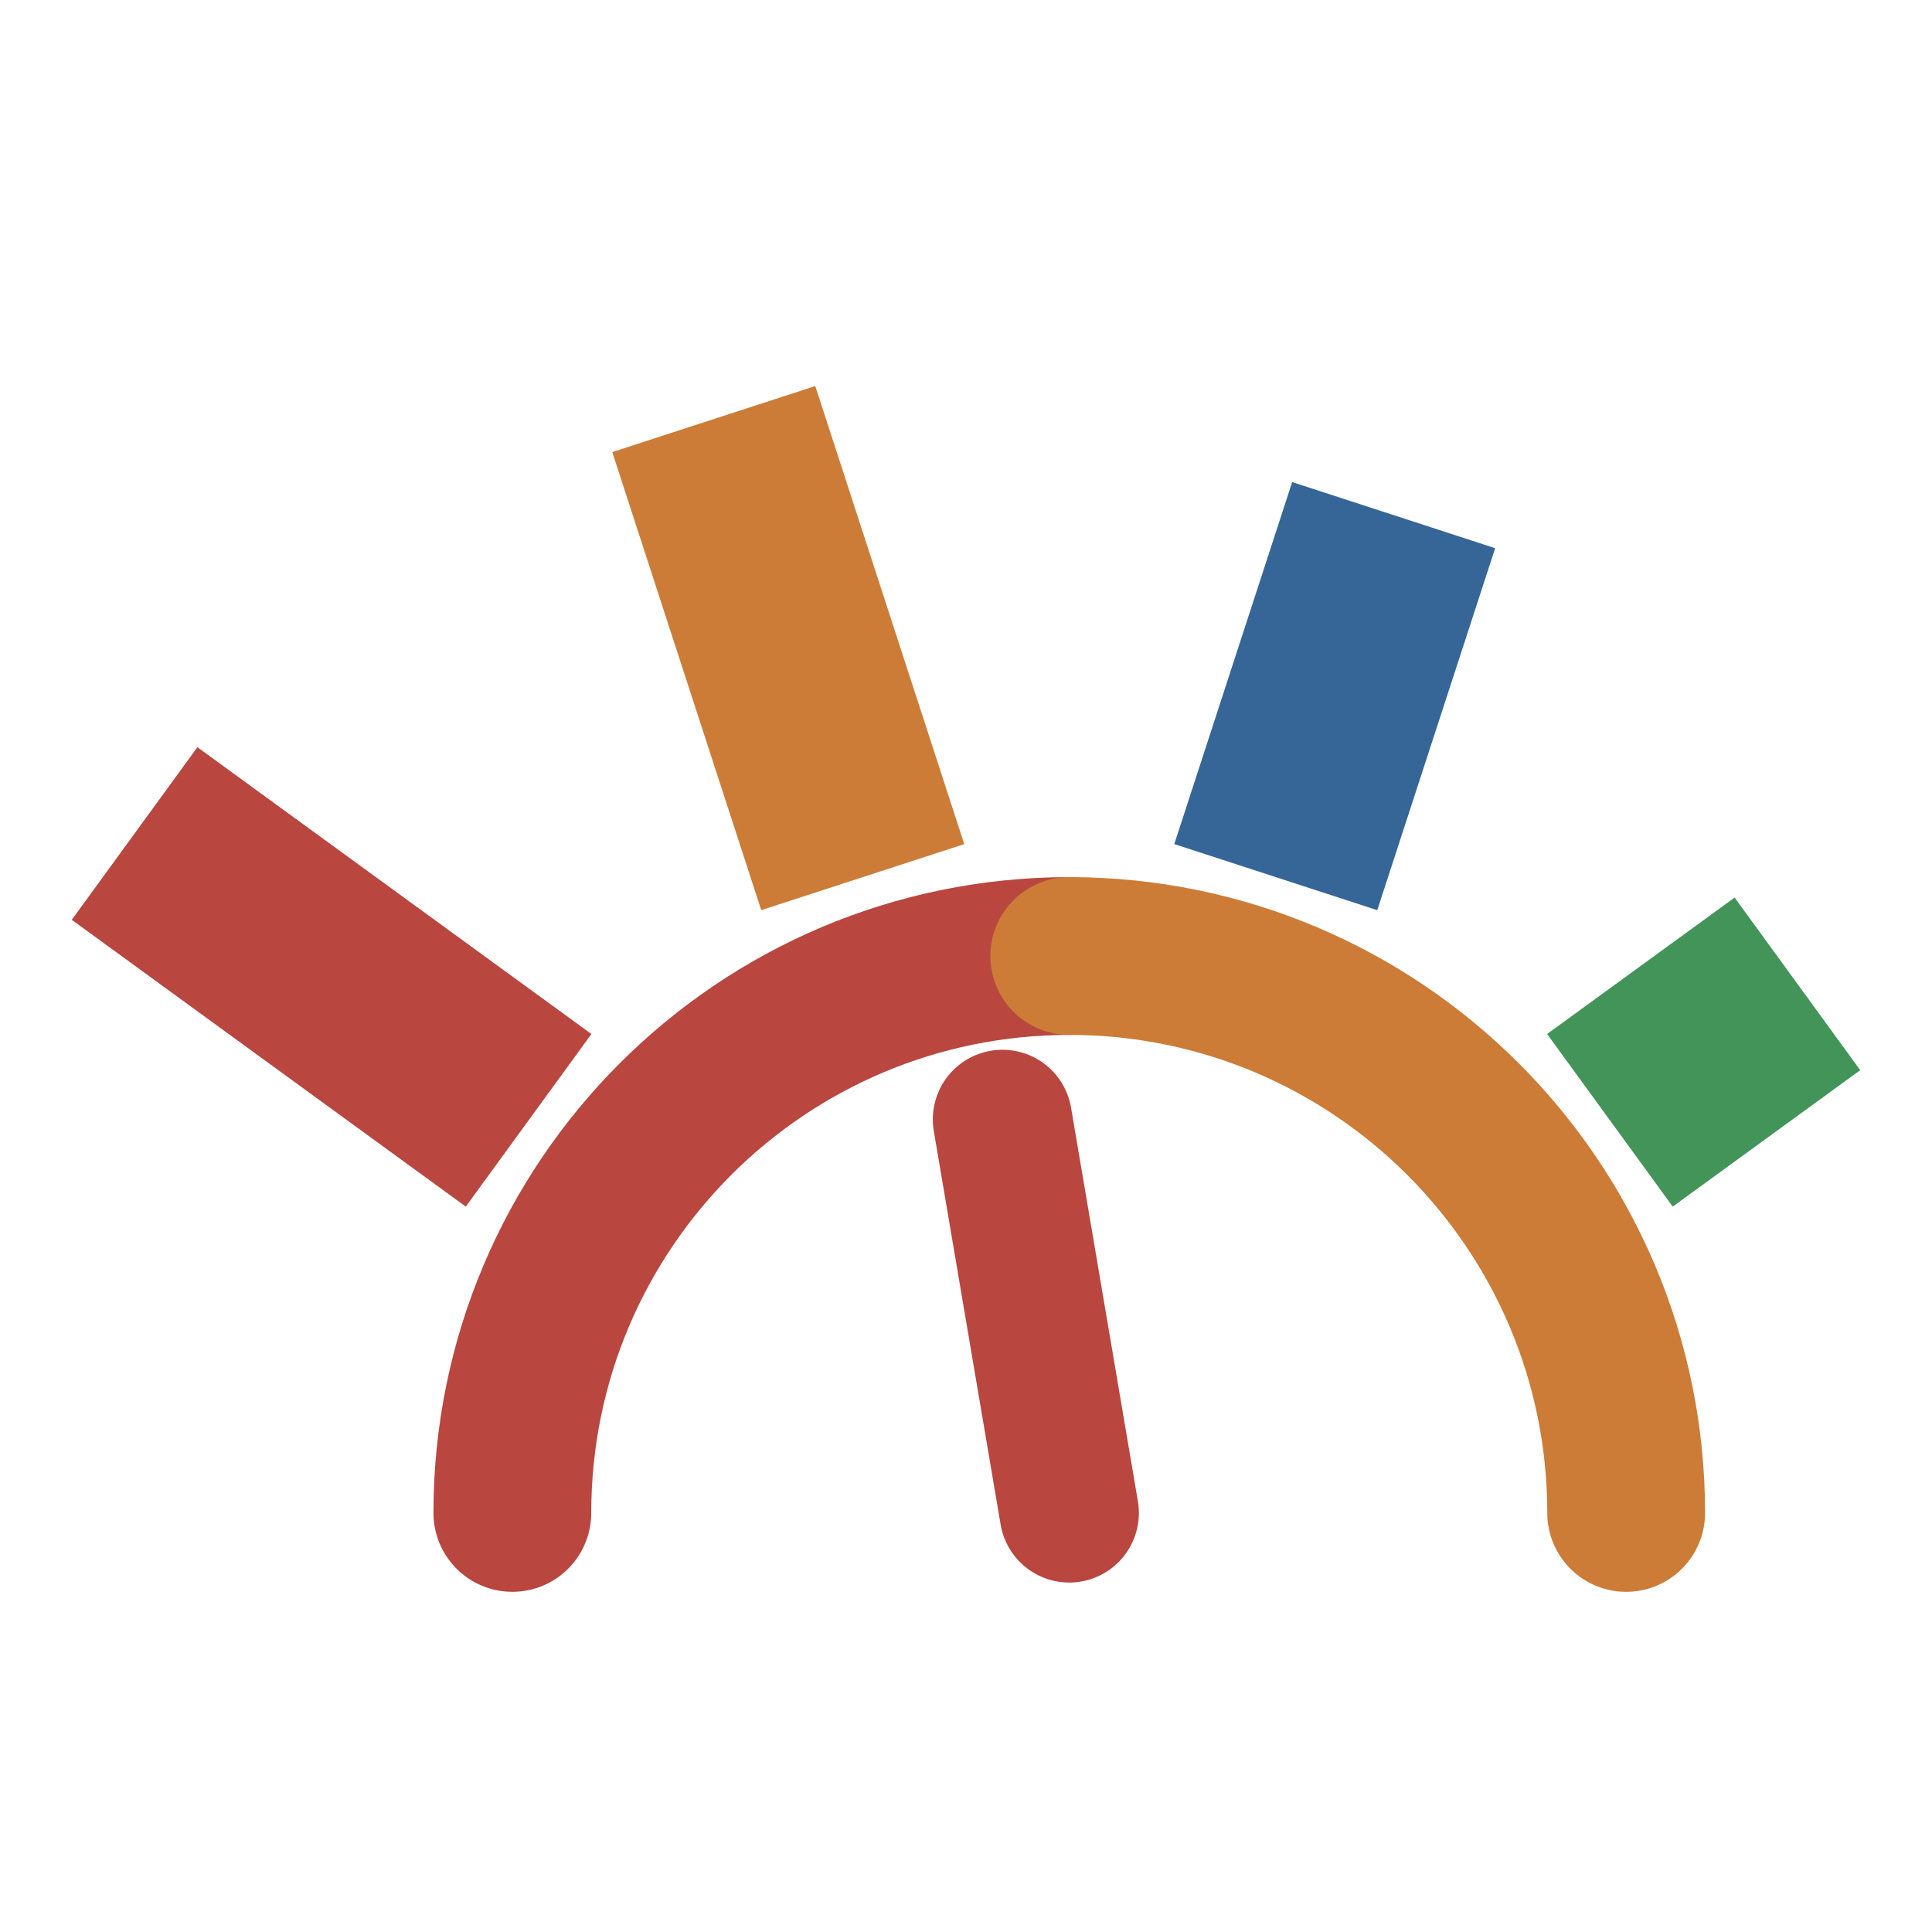
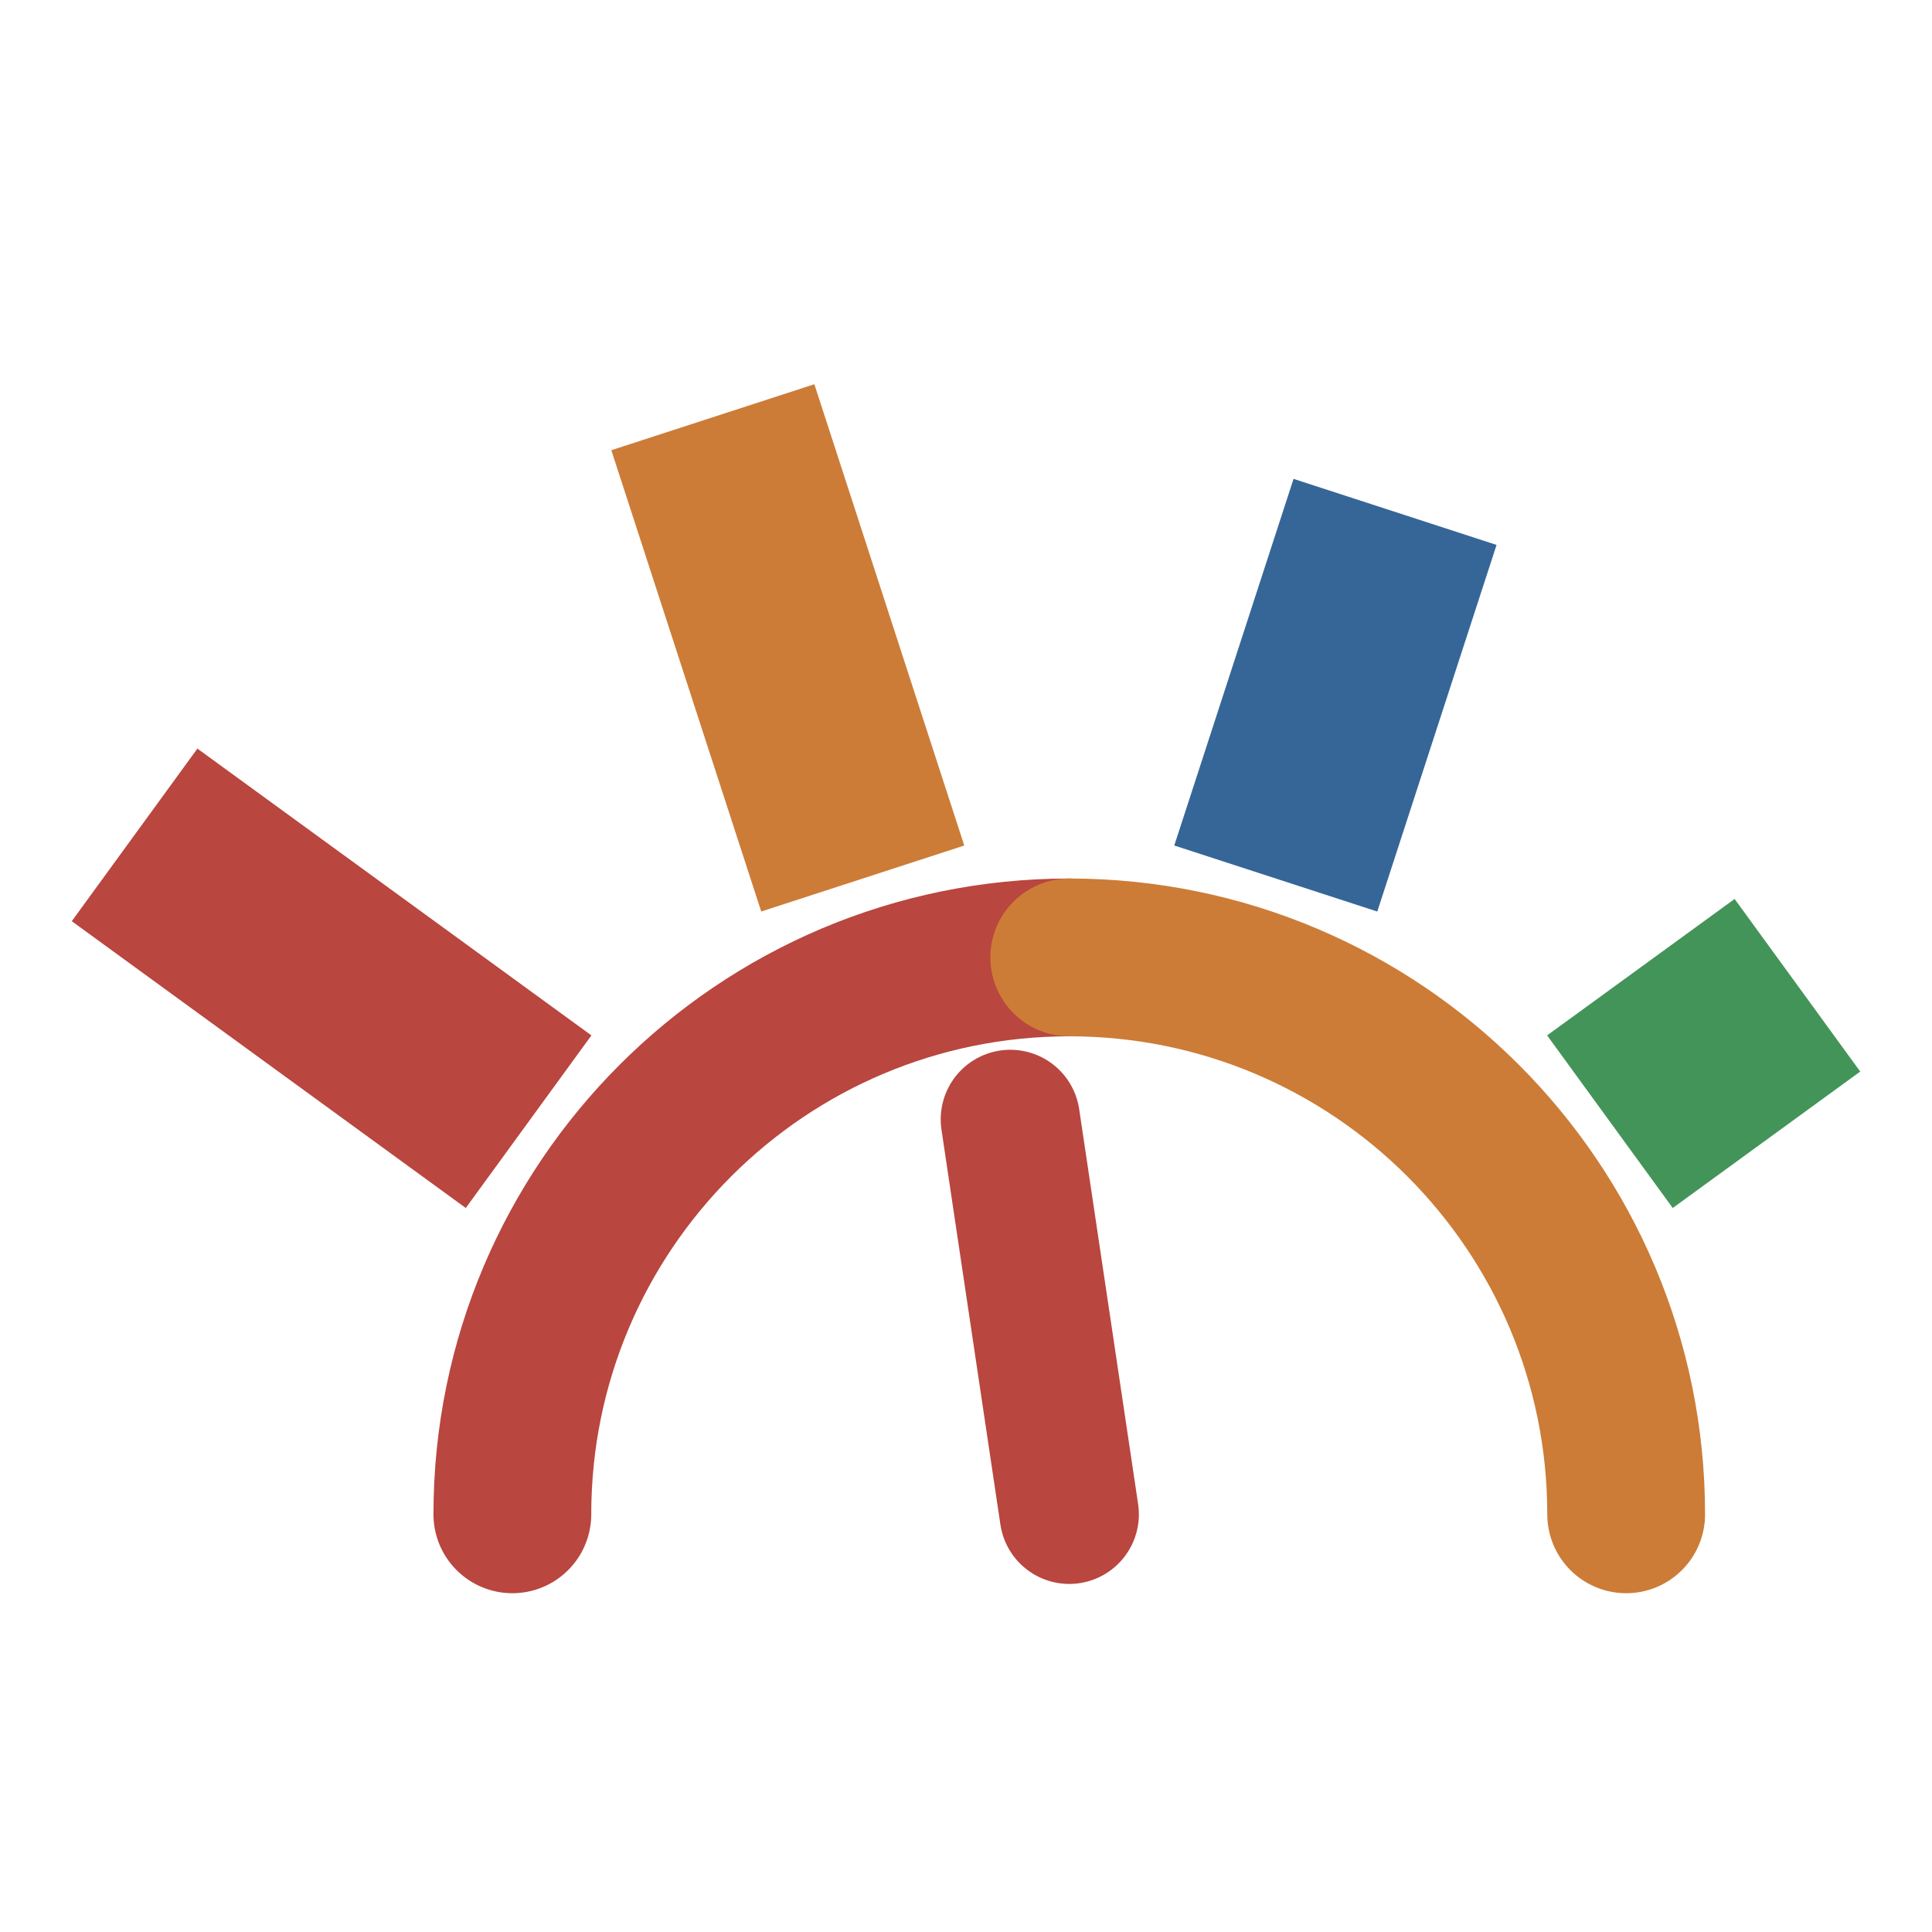
- <svg xmlns="http://www.w3.org/2000/svg" viewBox="-1.04 -8.10 41.63 41.63">
+ <svg xmlns="http://www.w3.org/2000/svg" viewBox="-1.04 -8.13 41.63 41.63">
  <path d="M 10 24.5 A 12 12 0 0 1 22 12.5" fill="none" stroke="#b9463f" stroke-width="3.4" stroke-linecap="round" />
  <path d="M 22 12.5 A 12 12 0 0 1 34 24.5" fill="none" stroke="#cc7c37" stroke-width="3.4" stroke-linecap="round" />
  <line x1="10.35" y1="16.04" x2="1.86" y2="9.86" stroke="#b9463f" stroke-width="4.6" stroke-linecap="butt" />
-   <line x1="17.55" y1="10.8" x2="14.34" y2="0.93" stroke="#cc7c37" stroke-width="4.6" stroke-linecap="butt" />
-   <line x1="26.45" y1="10.8" x2="28.99" y2="3" stroke="#356697" stroke-width="4.6" stroke-linecap="butt" />
+   <line x1="17.55" y1="10.8" x2="14.32" y2="0.86" stroke="#cc7c37" stroke-width="4.6" stroke-linecap="butt" />
+   <line x1="26.45" y1="10.8" x2="29.02" y2="2.9" stroke="#356697" stroke-width="4.6" stroke-linecap="butt" />
  <line x1="33.65" y1="16.04" x2="37.69" y2="13.1" stroke="#439458" stroke-width="4.6" stroke-linecap="butt" />
-   <line x1="22" y1="24.5" x2="20.56" y2="16.02" stroke="#b9463f" stroke-width="3" stroke-linecap="round" />
+   <line x1="22" y1="24.5" x2="20.73" y2="15.99" stroke="#b9463f" stroke-width="3" stroke-linecap="round" />
</svg>
